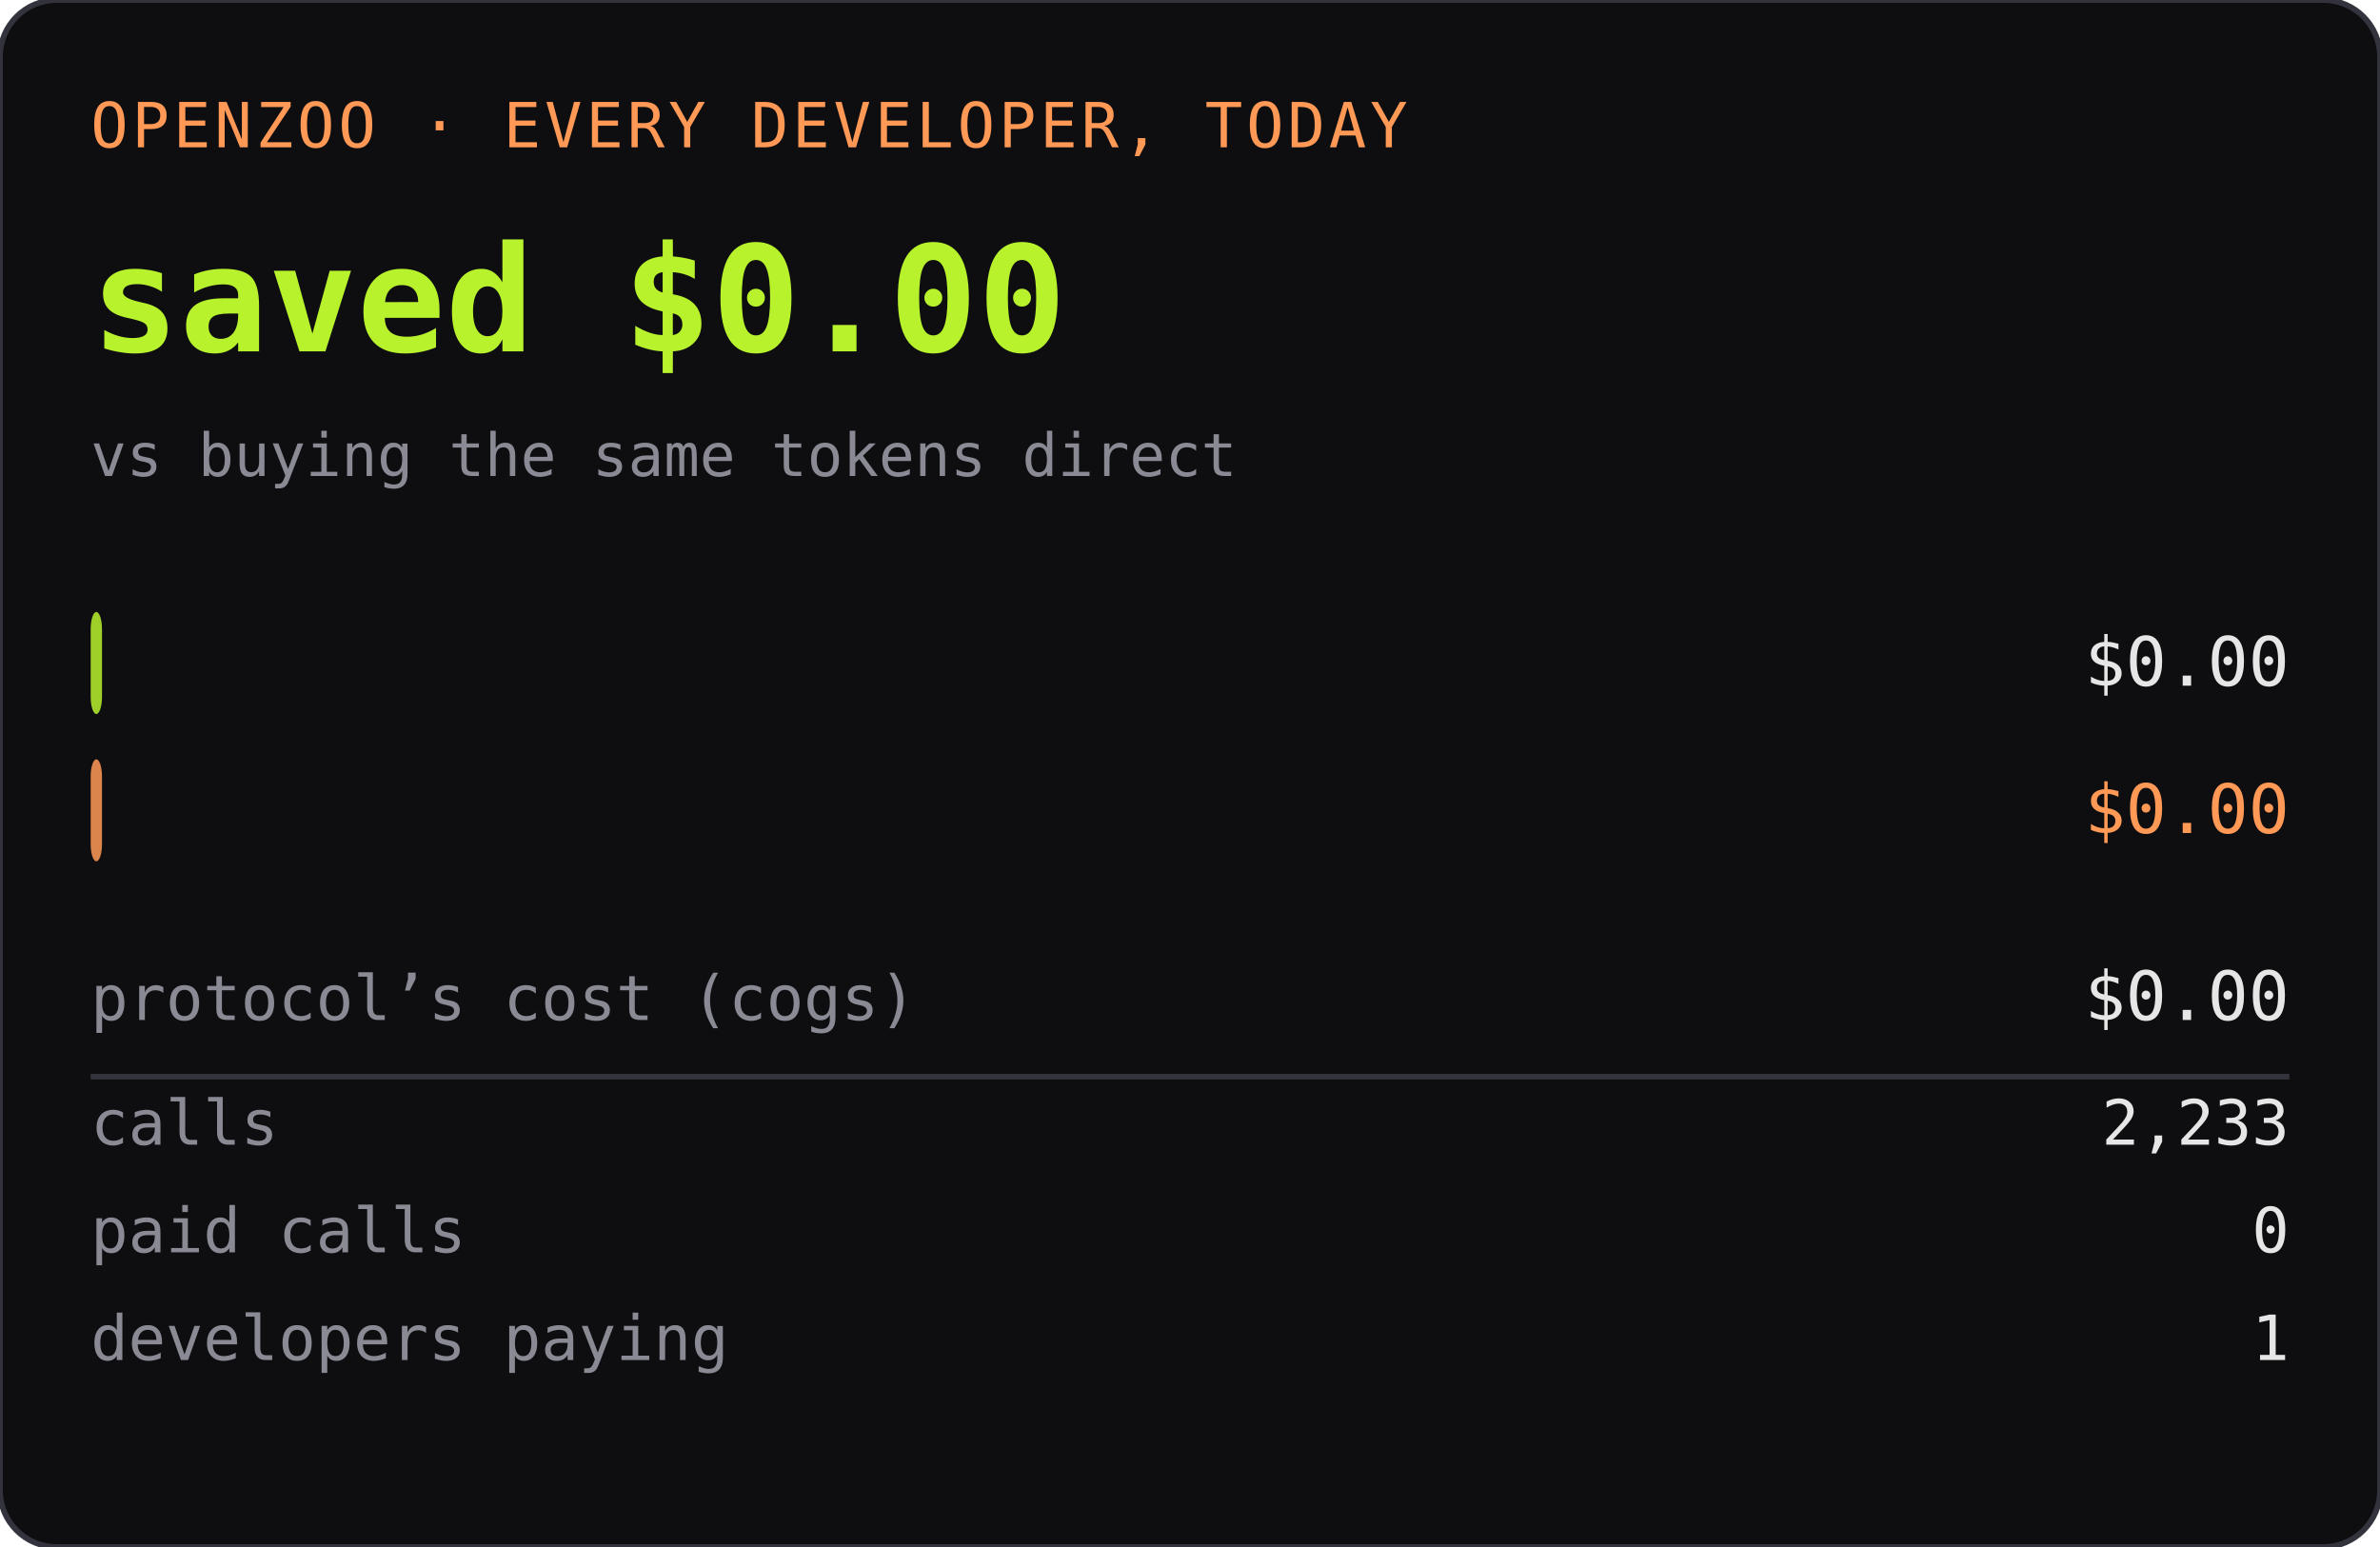
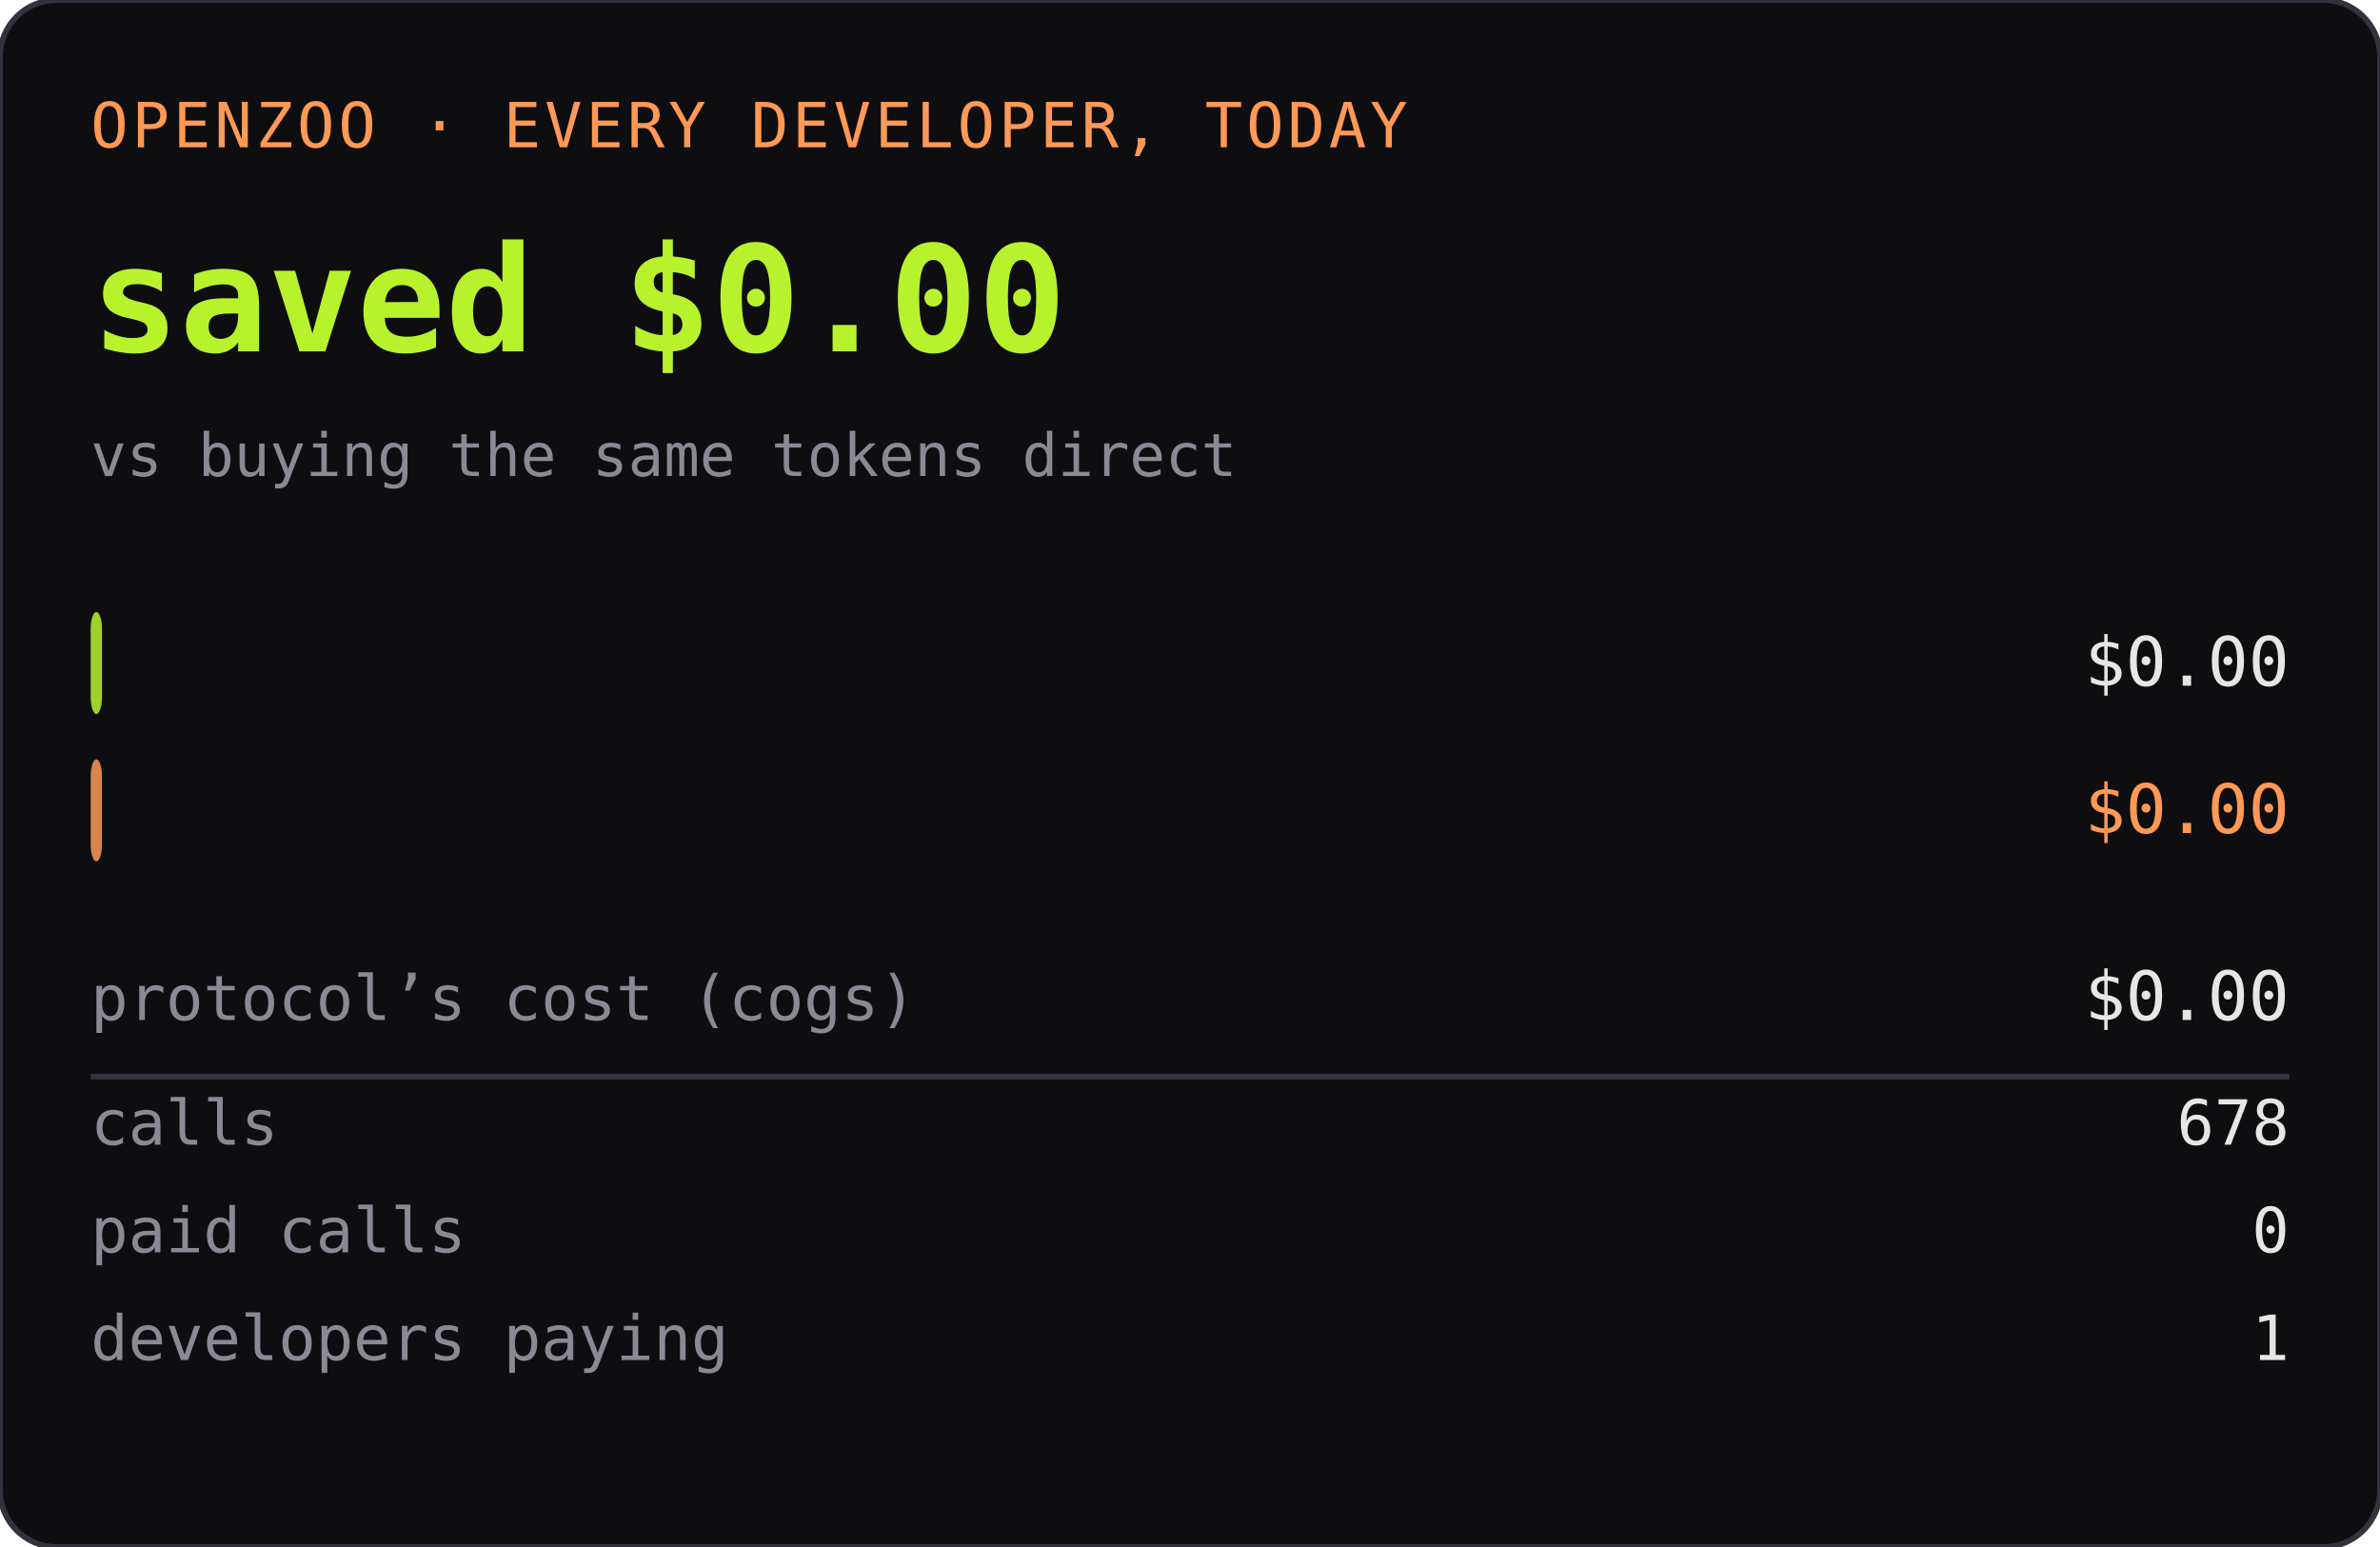
<svg xmlns="http://www.w3.org/2000/svg" width="420" height="273" role="img" aria-label="OPENZOO · EVERY DEVELOPER, TODAY">
  <rect width="420" height="273" rx="10" fill="#0e0e11" />
  <rect width="420" height="273" rx="10" fill="none" stroke="#33333d" />
  <text x="16" y="26" font-family="ui-monospace,SFMono-Regular,Menlo,monospace" font-size="11" fill="#ff9955" letter-spacing="0.06em">OPENZOO · EVERY DEVELOPER, TODAY</text>
  <text x="16" y="62" font-family="ui-monospace,SFMono-Regular,Menlo,monospace" font-size="26" font-weight="600" fill="#b8f22d">saved $0.00</text>
  <text x="404" y="62" text-anchor="end" font-family="ui-monospace,SFMono-Regular,Menlo,monospace" font-size="26" font-weight="600" fill="#b8f22d" />
  <text x="16" y="84" font-family="ui-monospace,SFMono-Regular,Menlo,monospace" font-size="10.5" fill="#8a8a95">vs buying the same tokens direct</text>
  <rect x="16" y="108" width="2" height="18" rx="3" fill="#b8f22d" opacity="0.85" />
  <text x="22" y="121" font-family="ui-monospace,SFMono-Regular,Menlo,monospace" font-size="11" fill="#0e0e11" font-weight="600">dev spent</text>
  <text x="404" y="121" text-anchor="end" font-family="ui-monospace,SFMono-Regular,Menlo,monospace" font-size="12" fill="#e6e6e6">$0.00</text>
  <rect x="16" y="134" width="2" height="18" rx="3" fill="#ff9955" opacity="0.85" />
  <text x="22" y="147" font-family="ui-monospace,SFMono-Regular,Menlo,monospace" font-size="11" fill="#0e0e11" font-weight="600">buying direct</text>
  <text x="404" y="147" text-anchor="end" font-family="ui-monospace,SFMono-Regular,Menlo,monospace" font-size="12" fill="#ff9955">$0.00</text>
  <text x="16" y="180" font-family="ui-monospace,SFMono-Regular,Menlo,monospace" font-size="11" fill="#8a8a95">protocol’s cost (cogs)</text>
  <text x="404" y="180" text-anchor="end" font-family="ui-monospace,SFMono-Regular,Menlo,monospace" font-size="12" fill="#e6e6e6">$0.00</text>
  <line x1="16" y1="190" x2="404" y2="190" stroke="#33333d" />
  <text x="16" y="202" font-family="ui-monospace,SFMono-Regular,Menlo,monospace" font-size="11" fill="#8a8a95">calls</text>
-   <text x="404" y="202" text-anchor="end" font-family="ui-monospace,SFMono-Regular,Menlo,monospace" font-size="11" fill="#e6e6e6">2,233</text>
+   <text x="404" y="202" text-anchor="end" font-family="ui-monospace,SFMono-Regular,Menlo,monospace" font-size="11" fill="#e6e6e6">678</text>
  <text x="16" y="221" font-family="ui-monospace,SFMono-Regular,Menlo,monospace" font-size="11" fill="#8a8a95">paid calls</text>
  <text x="404" y="221" text-anchor="end" font-family="ui-monospace,SFMono-Regular,Menlo,monospace" font-size="11" fill="#e6e6e6">0</text>
  <text x="16" y="240" font-family="ui-monospace,SFMono-Regular,Menlo,monospace" font-size="11" fill="#8a8a95">developers paying</text>
  <text x="404" y="240" text-anchor="end" font-family="ui-monospace,SFMono-Regular,Menlo,monospace" font-size="11" fill="#e6e6e6">1</text>
</svg>
